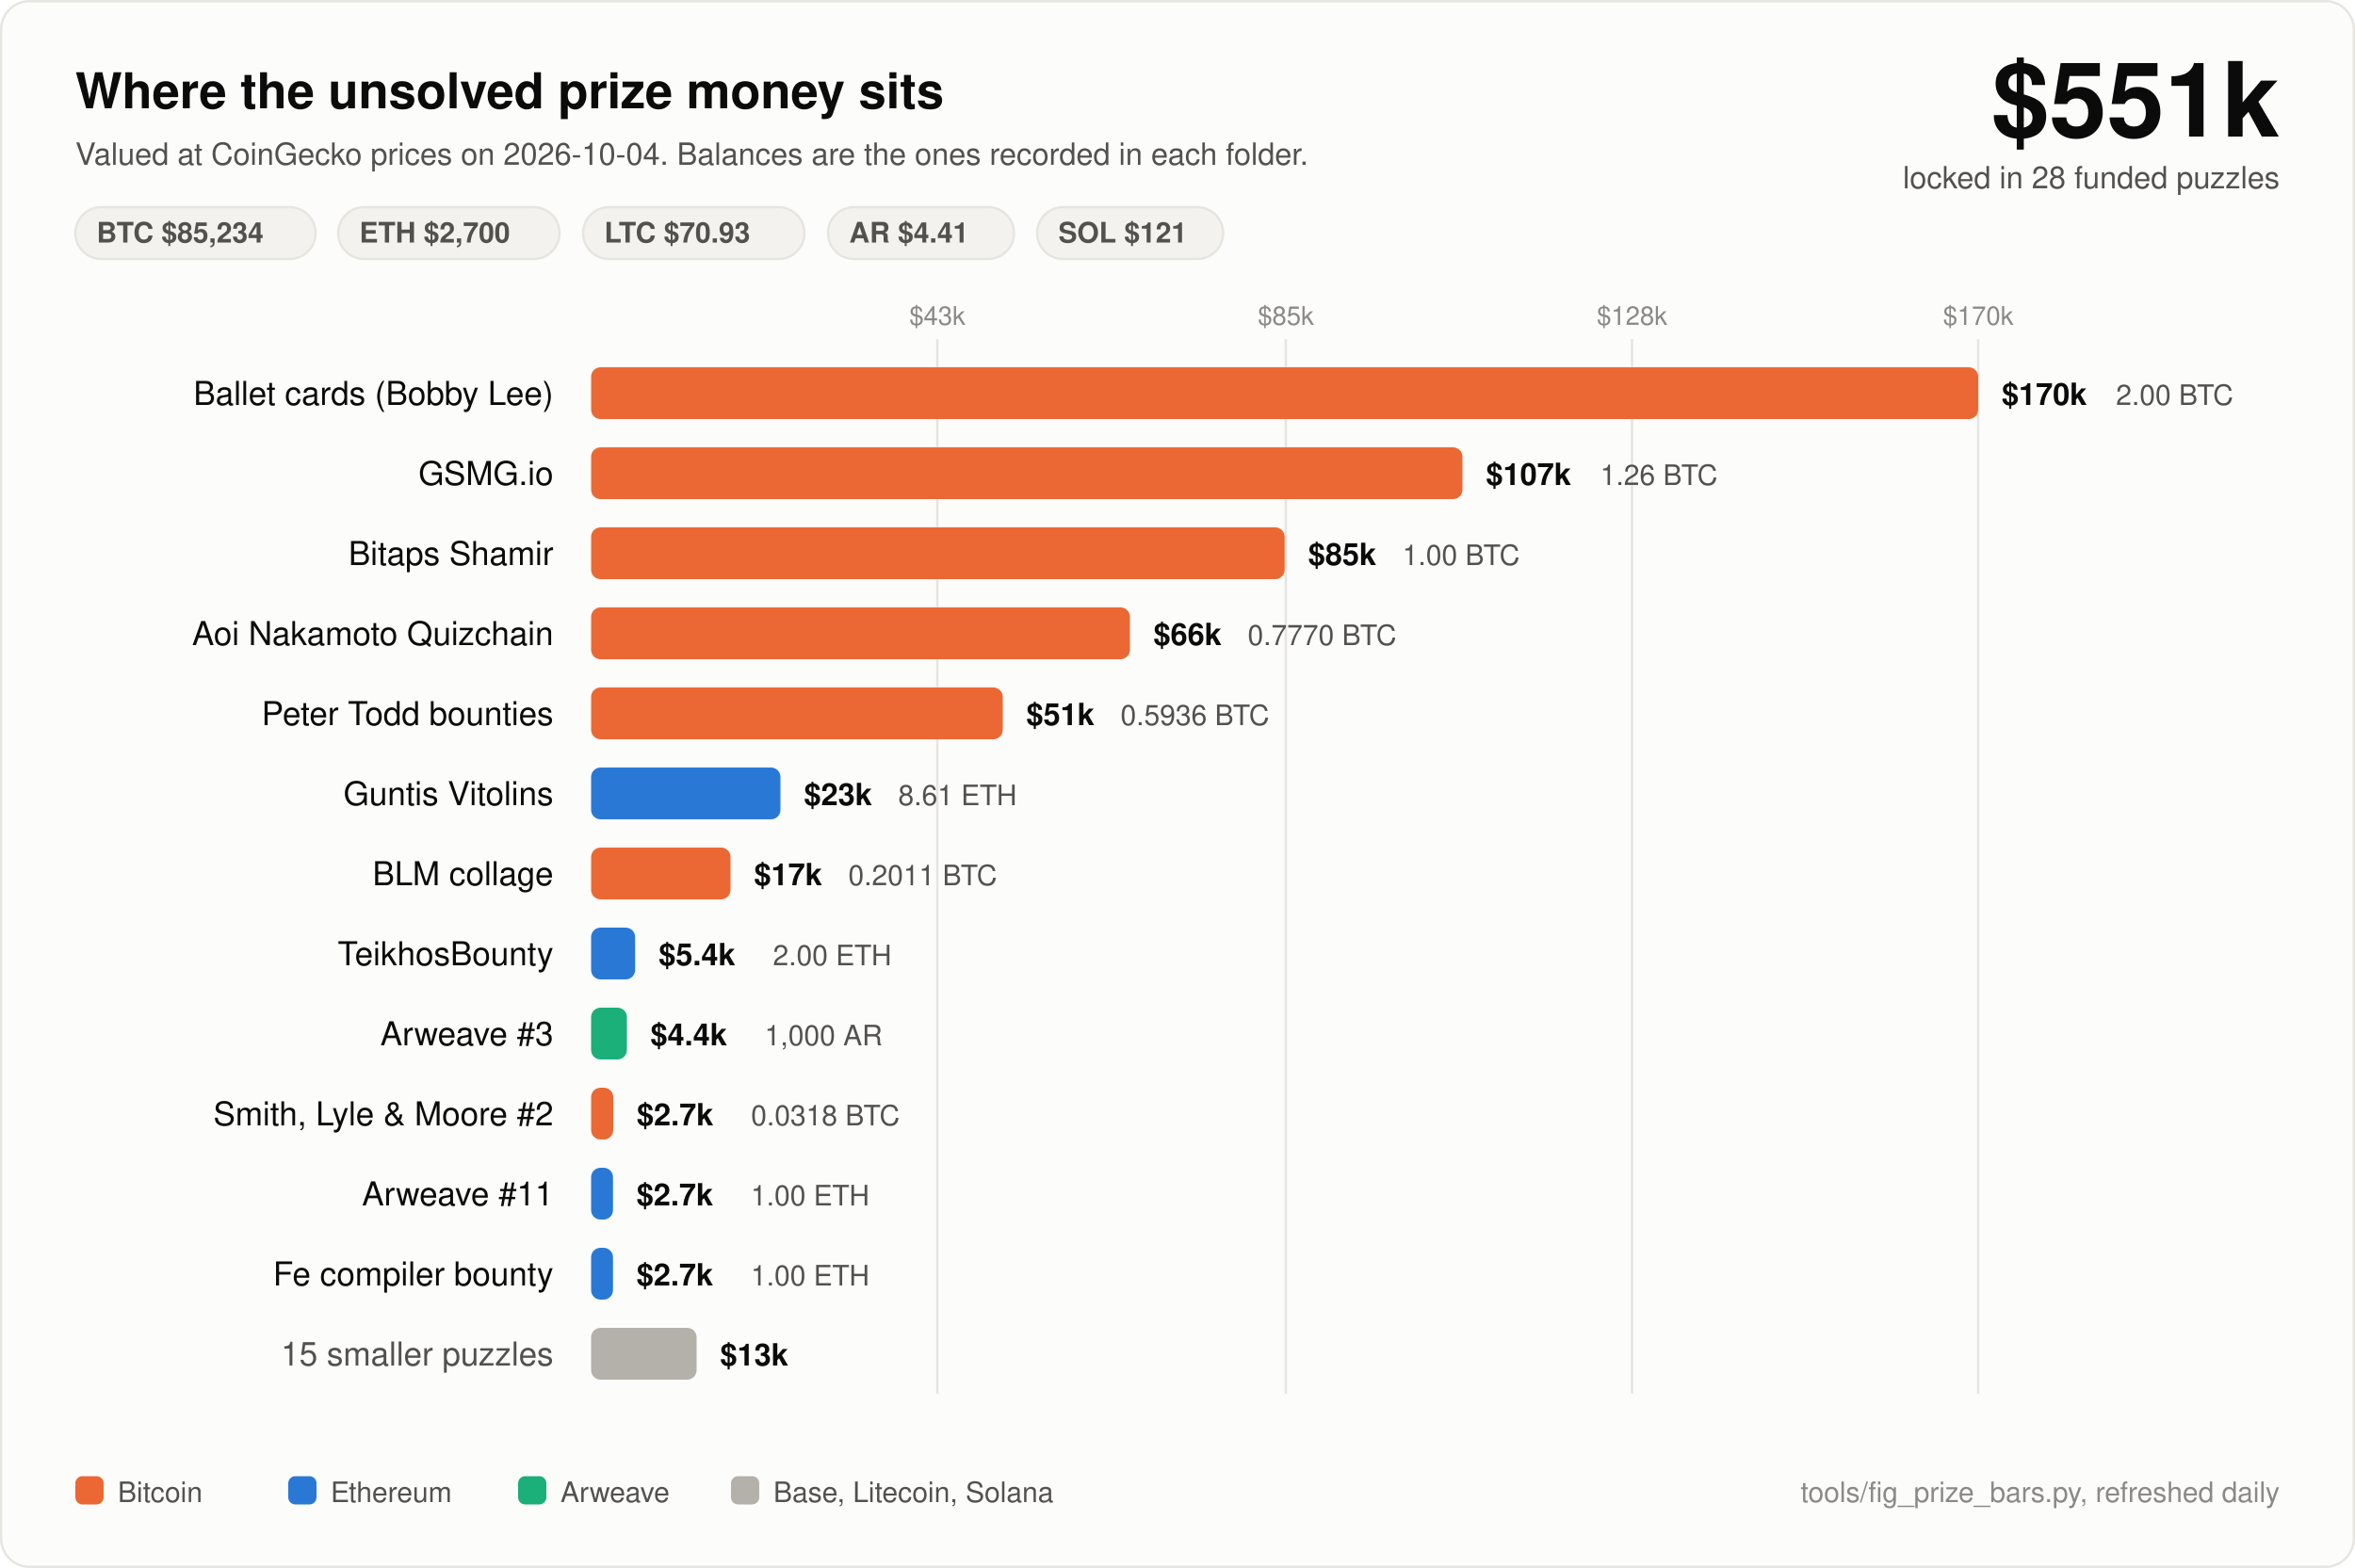
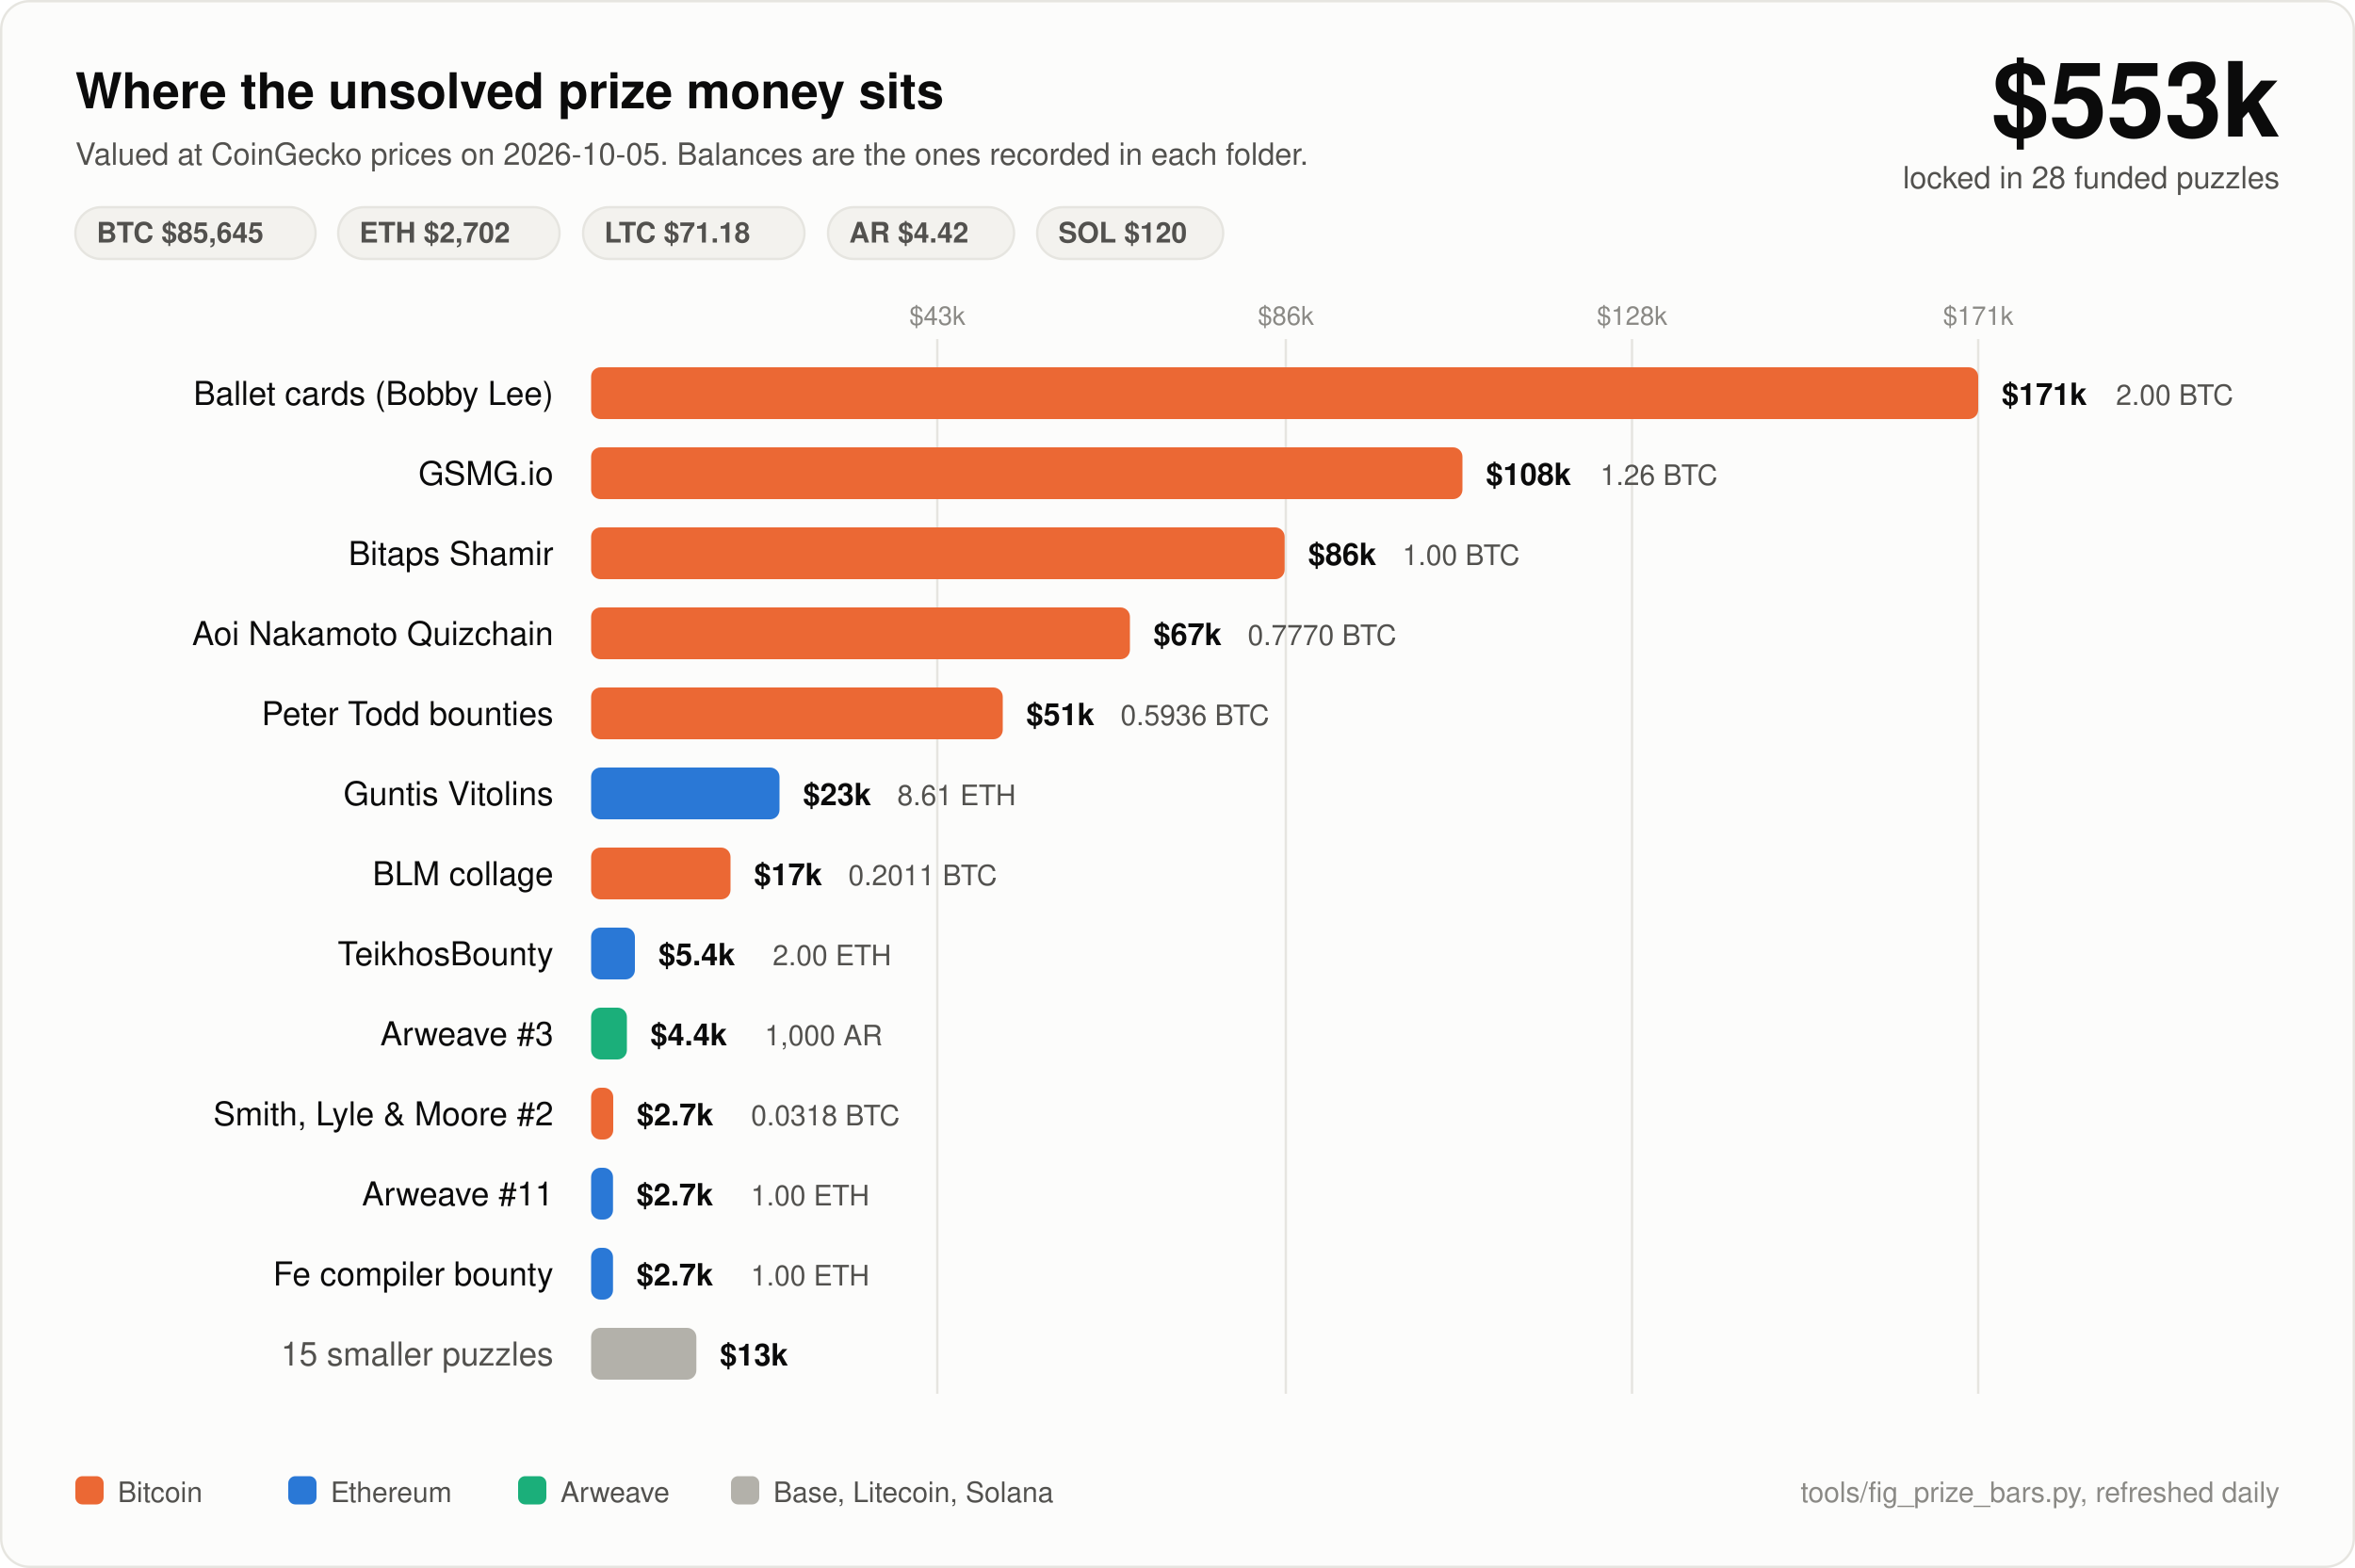
<svg xmlns="http://www.w3.org/2000/svg" width="1000" height="666" viewBox="0 0 1000 666" font-family="ui-sans-serif, -apple-system, Segoe UI, Helvetica, Arial, sans-serif">
  <rect x="0.5" y="0.5" width="999" height="665" rx="12" fill="#fcfcfb" stroke="#e6e5e0" />
  <text x="32" y="46" fill="#0b0b0b" font-size="21" font-weight="700">Where the unsolved prize money sits</text>
-   <text x="32" y="70" fill="#52514e" font-size="13">Valued at CoinGecko prices on 2026-10-04. Balances are the ones recorded in each folder.</text>
-   <text x="968" y="58" fill="#0b0b0b" font-size="44" font-weight="700" text-anchor="end">$551k</text>
+   <text x="32" y="70" fill="#52514e" font-size="13">Valued at CoinGecko prices on 2026-10-05. Balances are the ones recorded in each folder.</text>
+   <text x="968" y="58" fill="#0b0b0b" font-size="44" font-weight="700" text-anchor="end">$553k</text>
  <text x="968" y="80" fill="#52514e" font-size="13" text-anchor="end">locked in 28 funded puzzles</text>
  <rect x="32" y="88" width="102" height="22" rx="11" fill="#f3f2ee" stroke="#e6e5e0" />
-   <text x="41" y="103" fill="#52514e" font-size="12" font-weight="600">BTC $85,234</text>
+   <text x="41" y="103" fill="#52514e" font-size="12" font-weight="600">BTC $85,645</text>
  <rect x="143.6" y="88" width="94" height="22" rx="11" fill="#f3f2ee" stroke="#e6e5e0" />
-   <text x="152.6" y="103" fill="#52514e" font-size="12" font-weight="600">ETH $2,700</text>
+   <text x="152.6" y="103" fill="#52514e" font-size="12" font-weight="600">ETH $2,702</text>
  <rect x="247.6" y="88" width="94" height="22" rx="11" fill="#f3f2ee" stroke="#e6e5e0" />
-   <text x="256.6" y="103" fill="#52514e" font-size="12" font-weight="600">LTC $70.93</text>
+   <text x="256.6" y="103" fill="#52514e" font-size="12" font-weight="600">LTC $71.18</text>
  <rect x="351.6" y="88" width="79" height="22" rx="11" fill="#f3f2ee" stroke="#e6e5e0" />
-   <text x="360.6" y="103" fill="#52514e" font-size="12" font-weight="600">AR $4.41</text>
+   <text x="360.6" y="103" fill="#52514e" font-size="12" font-weight="600">AR $4.42</text>
  <rect x="440.4" y="88" width="79" height="22" rx="11" fill="#f3f2ee" stroke="#e6e5e0" />
-   <text x="449.4" y="103" fill="#52514e" font-size="12" font-weight="600">SOL $121</text>
+   <text x="449.4" y="103" fill="#52514e" font-size="12" font-weight="600">SOL $120</text>
  <line x1="398" y1="144" x2="398" y2="592" stroke="#e6e5e0" stroke-width="1" />
  <text x="398" y="138" fill="#8a8985" font-size="11" text-anchor="middle">$43k</text>
  <line x1="546" y1="144" x2="546" y2="592" stroke="#e6e5e0" stroke-width="1" />
-   <text x="546" y="138" fill="#8a8985" font-size="11" text-anchor="middle">$85k</text>
+   <text x="546" y="138" fill="#8a8985" font-size="11" text-anchor="middle">$86k</text>
  <line x1="693" y1="144" x2="693" y2="592" stroke="#e6e5e0" stroke-width="1" />
  <text x="693" y="138" fill="#8a8985" font-size="11" text-anchor="middle">$128k</text>
  <line x1="840" y1="144" x2="840" y2="592" stroke="#e6e5e0" stroke-width="1" />
-   <text x="840" y="138" fill="#8a8985" font-size="11" text-anchor="middle">$170k</text>
+   <text x="840" y="138" fill="#8a8985" font-size="11" text-anchor="middle">$171k</text>
  <text x="235" y="172" fill="#0b0b0b" font-size="14" text-anchor="end">Ballet cards (Bobby Lee)</text>
  <rect x="251" y="156" width="589.0" height="22" rx="4" fill="#eb6834" />
-   <text x="850.0" y="172" fill="#0b0b0b" font-size="13" font-weight="600">$170k</text>
+   <text x="850.0" y="172" fill="#0b0b0b" font-size="13" font-weight="600">$171k</text>
  <text x="898.5" y="172" fill="#52514e" font-size="12">2.00 BTC</text>
  <text x="235" y="206" fill="#0b0b0b" font-size="14" text-anchor="end">GSMG.io</text>
  <rect x="251" y="190" width="370.0" height="22" rx="4" fill="#eb6834" />
-   <text x="631.0" y="206" fill="#0b0b0b" font-size="13" font-weight="600">$107k</text>
+   <text x="631.0" y="206" fill="#0b0b0b" font-size="13" font-weight="600">$108k</text>
  <text x="679.5" y="206" fill="#52514e" font-size="12">1.26 BTC</text>
  <text x="235" y="240" fill="#0b0b0b" font-size="14" text-anchor="end">Bitaps Shamir</text>
  <rect x="251" y="224" width="294.5" height="22" rx="4" fill="#eb6834" />
-   <text x="555.5" y="240" fill="#0b0b0b" font-size="13" font-weight="600">$85k</text>
+   <text x="555.5" y="240" fill="#0b0b0b" font-size="13" font-weight="600">$86k</text>
  <text x="595.5" y="240" fill="#52514e" font-size="12">1.00 BTC</text>
  <text x="235" y="274" fill="#0b0b0b" font-size="14" text-anchor="end">Aoi Nakamoto Quizchain</text>
  <rect x="251" y="258" width="228.8" height="22" rx="4" fill="#eb6834" />
-   <text x="489.8" y="274" fill="#0b0b0b" font-size="13" font-weight="600">$66k</text>
+   <text x="489.8" y="274" fill="#0b0b0b" font-size="13" font-weight="600">$67k</text>
  <text x="529.8" y="274" fill="#52514e" font-size="12">0.7770 BTC</text>
  <text x="235" y="308" fill="#0b0b0b" font-size="14" text-anchor="end">Peter Todd bounties</text>
  <rect x="251" y="292" width="174.8" height="22" rx="4" fill="#eb6834" />
  <text x="435.8" y="308" fill="#0b0b0b" font-size="13" font-weight="600">$51k</text>
  <text x="475.8" y="308" fill="#52514e" font-size="12">0.5936 BTC</text>
  <text x="235" y="342" fill="#0b0b0b" font-size="14" text-anchor="end">Guntis Vitolins</text>
-   <rect x="251" y="326" width="80.4" height="22" rx="4" fill="#2a78d6" />
-   <text x="341.4" y="342" fill="#0b0b0b" font-size="13" font-weight="600">$23k</text>
-   <text x="381.4" y="342" fill="#52514e" font-size="12">8.61 ETH</text>
+   <rect x="251" y="326" width="80.0" height="22" rx="4" fill="#2a78d6" />
+   <text x="341.0" y="342" fill="#0b0b0b" font-size="13" font-weight="600">$23k</text>
+   <text x="381.0" y="342" fill="#52514e" font-size="12">8.61 ETH</text>
  <text x="235" y="376" fill="#0b0b0b" font-size="14" text-anchor="end">BLM collage</text>
  <rect x="251" y="360" width="59.2" height="22" rx="4" fill="#eb6834" />
  <text x="320.2" y="376" fill="#0b0b0b" font-size="13" font-weight="600">$17k</text>
  <text x="360.2" y="376" fill="#52514e" font-size="12">0.2011 BTC</text>
  <text x="235" y="410" fill="#0b0b0b" font-size="14" text-anchor="end">TeikhosBounty</text>
-   <rect x="251" y="394" width="18.7" height="22" rx="4" fill="#2a78d6" />
-   <text x="279.7" y="410" fill="#0b0b0b" font-size="13" font-weight="600">$5.4k</text>
-   <text x="328.2" y="410" fill="#52514e" font-size="12">2.00 ETH</text>
+   <rect x="251" y="394" width="18.6" height="22" rx="4" fill="#2a78d6" />
+   <text x="279.6" y="410" fill="#0b0b0b" font-size="13" font-weight="600">$5.4k</text>
+   <text x="328.1" y="410" fill="#52514e" font-size="12">2.00 ETH</text>
  <text x="235" y="444" fill="#0b0b0b" font-size="14" text-anchor="end">Arweave #3</text>
  <rect x="251" y="428" width="15.2" height="22" rx="4" fill="#1baf7a" />
  <text x="276.2" y="444" fill="#0b0b0b" font-size="13" font-weight="600">$4.4k</text>
  <text x="324.7" y="444" fill="#52514e" font-size="12">1,000 AR</text>
  <text x="235" y="478" fill="#0b0b0b" font-size="14" text-anchor="end">Smith, Lyle &amp; Moore #2</text>
  <rect x="251" y="462" width="9.4" height="22" rx="4" fill="#eb6834" />
  <text x="270.4" y="478" fill="#0b0b0b" font-size="13" font-weight="600">$2.7k</text>
  <text x="318.9" y="478" fill="#52514e" font-size="12">0.0318 BTC</text>
  <text x="235" y="512" fill="#0b0b0b" font-size="14" text-anchor="end">Arweave #11</text>
  <rect x="251" y="496" width="9.3" height="22" rx="4" fill="#2a78d6" />
  <text x="270.3" y="512" fill="#0b0b0b" font-size="13" font-weight="600">$2.7k</text>
  <text x="318.8" y="512" fill="#52514e" font-size="12">1.00 ETH</text>
  <text x="235" y="546" fill="#0b0b0b" font-size="14" text-anchor="end">Fe compiler bounty</text>
  <rect x="251" y="530" width="9.3" height="22" rx="4" fill="#2a78d6" />
  <text x="270.3" y="546" fill="#0b0b0b" font-size="13" font-weight="600">$2.7k</text>
  <text x="318.8" y="546" fill="#52514e" font-size="12">1.00 ETH</text>
  <text x="235" y="580" fill="#52514e" font-size="14" text-anchor="end">15 smaller puzzles</text>
-   <rect x="251" y="564" width="44.8" height="22" rx="4" fill="#b3b1aa" />
-   <text x="305.8" y="580" fill="#0b0b0b" font-size="13" font-weight="600">$13k</text>
+   <rect x="251" y="564" width="44.7" height="22" rx="4" fill="#b3b1aa" />
+   <text x="305.7" y="580" fill="#0b0b0b" font-size="13" font-weight="600">$13k</text>
  <rect x="32" y="627" width="12" height="12" rx="3" fill="#eb6834" />
  <text x="50" y="638" fill="#52514e" font-size="12">Bitcoin</text>
  <rect x="122.4" y="627" width="12" height="12" rx="3" fill="#2a78d6" />
  <text x="140.4" y="638" fill="#52514e" font-size="12">Ethereum</text>
  <rect x="220.0" y="627" width="12" height="12" rx="3" fill="#1baf7a" />
  <text x="238.0" y="638" fill="#52514e" font-size="12">Arweave</text>
  <rect x="310.4" y="627" width="12" height="12" rx="3" fill="#b3b1aa" />
  <text x="328.4" y="638" fill="#52514e" font-size="12">Base, Litecoin, Solana</text>
  <text x="968" y="638" fill="#8a8985" font-size="12" text-anchor="end">tools/fig_prize_bars.py, refreshed daily</text>
</svg>
